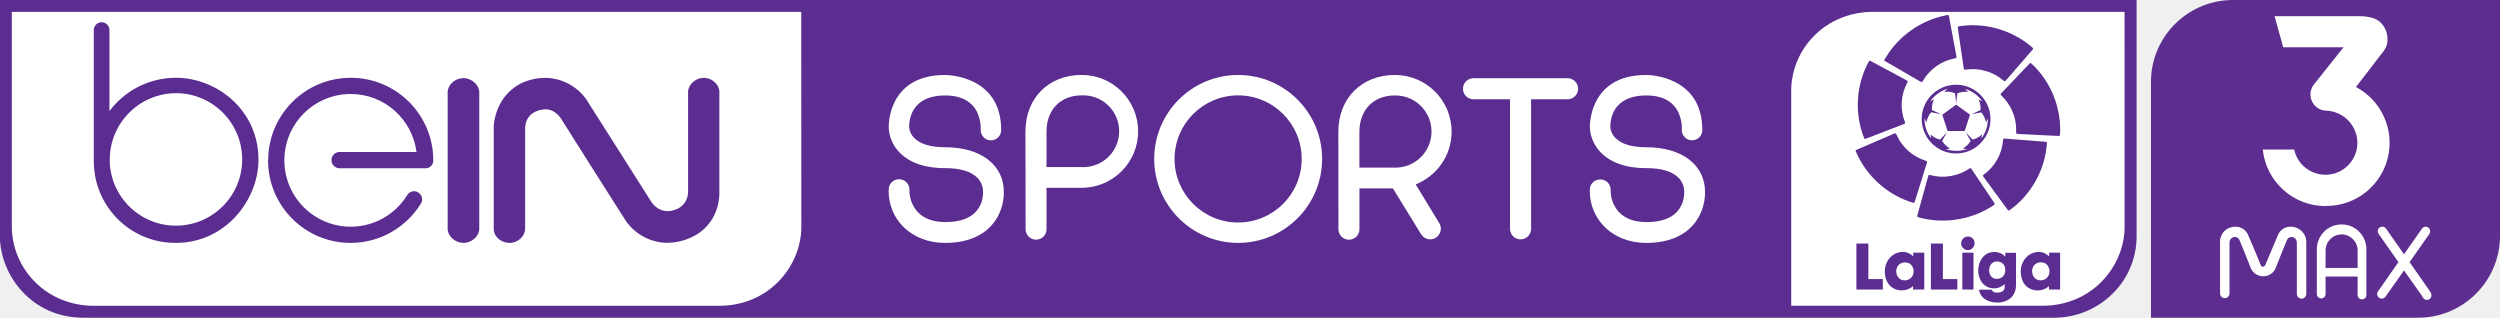
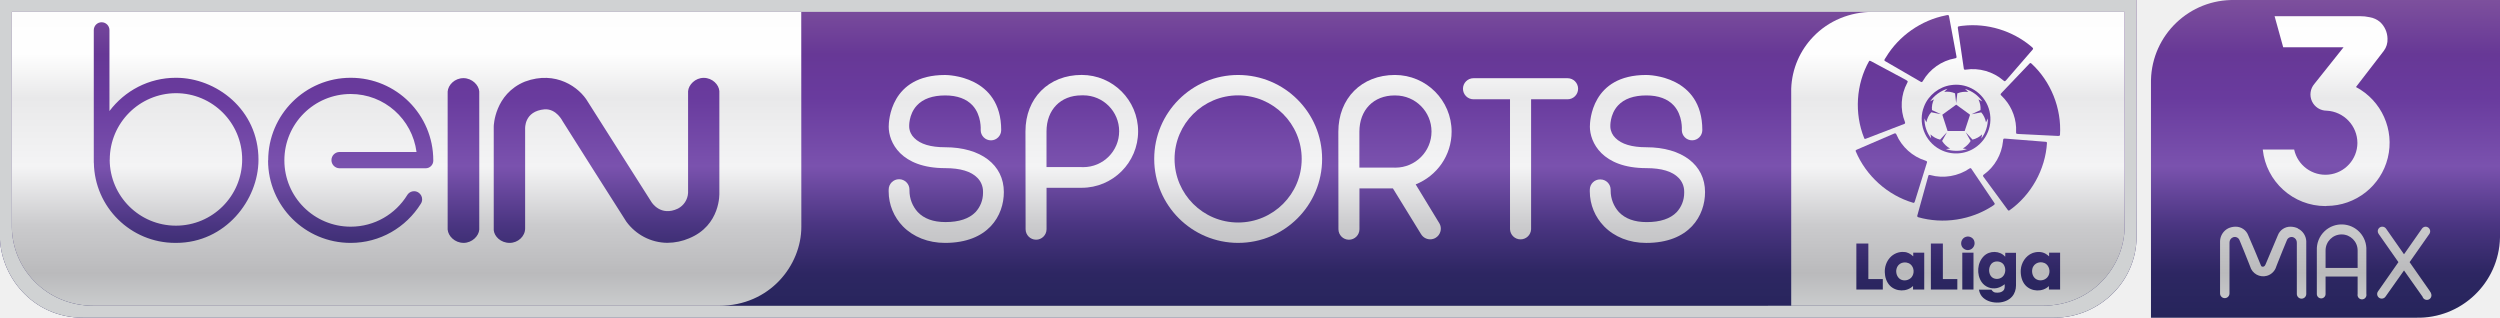
- <svg xmlns="http://www.w3.org/2000/svg" id="Layer_1" width="286.22" height="36.375" version="1.1" viewBox="0 0 286.22 36.375" xml:space="preserve">
-   <path id="path4-6" d="m286.19 0.003h-30.32c-5.185-0.122-9.487 3.981-9.609 9.166 0 0.018-1e-3 0.036-1e-3 0.054v27.15h30.35c5.185 0.122 9.487-3.981 9.609-9.166 0-0.018 1e-3 -0.036 1e-3 -0.054v-27.15z" fill="#5d2e8f" />
-   <path id="path16" class="cls-2" d="m266.25 23.593a7.224 7.224 0 0 1-7.191-6.472h3.595a3.662 3.662 0 0 0 7.241-0.753 3.712 3.712 0 0 0-3.512-3.696 1.856 1.856 0 0 1-1.421-3.06l3.345-4.197h-6.907l-0.987-3.562h9.783a5.017 5.017 0 0 1 1.104 0.117 2.458 2.458 0 0 1 1.171 0.535 2.642 2.642 0 0 1 0.87 1.923 2.124 2.124 0 0 1-0.418 1.388l-3.194 4.147a7.224 7.224 0 0 1-3.345 13.613z" fill="#fff" stroke-width="1.672" />
-   <path id="path8-5" d="m270.16 26.593c-1.072-1.145-2.869-1.204-4.014-0.132-0.606 0.568-0.933 1.372-0.896 2.202v5c0 0.276 0.224 0.5 0.5 0.5s0.5-0.224 0.5-0.5v-2h3.67v2c-0.056 0.276 0.123 0.545 0.399 0.6 0.276 0.056 0.545-0.123 0.601-0.4 0.013-0.066 0.013-0.135 0-0.201v-5c0.036-0.763-0.238-1.51-0.76-2.069zm-0.24 4.08h-3.67v-2c0-1.013 0.822-1.835 1.835-1.835s1.835 0.822 1.835 1.835zm8.29 2.69-2.34-3.35 2.27-3.24c0.16-0.245 0.092-0.573-0.153-0.734-0.082-0.054-0.178-0.084-0.277-0.086-0.173 1e-3 -0.334 0.087-0.43 0.23l-2.05 2.93-2.05-2.93c-0.096-0.143-0.257-0.229-0.43-0.23-0.287-3e-3 -0.522 0.228-0.525 0.515-1e-3 0.109 0.032 0.216 0.095 0.305l2.27 3.24-2.34 3.35c-0.166 0.237-0.107 0.564 0.13 0.73s0.564 0.107 0.73-0.13l2.12-3 2.12 3c0.083 0.276 0.374 0.433 0.65 0.35s0.433-0.374 0.35-0.65c-0.016-0.106-0.065-0.204-0.14-0.28zm-15.13-7.22c-0.263-0.122-0.55-0.187-0.84-0.19-0.65-0.01-1.235 0.39-1.46 1-0.22 0.52-1.33 3.15-1.39 3.29s-0.15 0.29-0.3 0.29-0.2 0-0.3-0.29-1.16-2.77-1.39-3.29c-0.225-0.61-0.81-1.01-1.46-1-0.29 2e-3 -0.577 0.066-0.84 0.19-0.549 0.28-0.904 0.834-0.93 1.45v6c0 0.298 0.242 0.54 0.54 0.54s0.54-0.242 0.54-0.54v-5.81c-0.01-0.273 0.155-0.522 0.41-0.62 0.298-0.108 0.628 0.043 0.74 0.34 0.18 0.45 0.79 1.89 1.11 2.74l0.1 0.26c0.237 0.828 1.1 1.308 1.928 1.072 0.518-0.148 0.923-0.553 1.072-1.072l0.1-0.26c0.32-0.85 0.93-2.29 1.11-2.74 0.112-0.291 0.435-0.442 0.73-0.34 0.255 0.098 0.42 0.347 0.41 0.62v5.87c0 0.298 0.242 0.54 0.54 0.54s0.54-0.242 0.54-0.54v-6.06c-0.039-0.615-0.406-1.161-0.96-1.43z" fill="#fff" />
-   <g id="g854" transform="translate(-.0151 7.6e-6)">
-     <path id="path32-8" d="m244.63 0.001v27.173c-0.031 2.437-1.002 4.639-2.57 6.268l2e-3 -0.003c-1.742 1.812-4.186 2.937-6.893 2.937h-225.62c-5.898 0-9.549-4.864-9.549-9.396v-26.979z" fill="#5c2d91" stroke-width="1.137" />
-     <path id="path22-6-2" d="m214.48 1.357c-2.68 0-5.124 1.017-6.883 2.861-1.49 1.55-2.428 3.636-2.51 5.94v24.847l28.74 2.19e-4c5.826 0 9.431-4.633 9.431-9.047l-5e-3 -24.601z" fill="#fff" stroke-width="1.137" />
-     <path id="path22-6" d="m1.369 1.361v24.627c0.031 2.393 0.986 4.56 2.524 6.16l0.005 0.005c1.761 1.842 4.199 2.857 6.877 2.857h71.553c5.825 0 9.431-4.633 9.431-9.047l-0.011-24.601z" fill="#fff" stroke-width="1.137" />
-     <path id="path32-2" d="m30.719 18.356c0-5.22 4.231-9.451 9.451-9.451 5.22 0 9.451 4.231 9.451 9.451 0 0.011 0.001 0.024 0.001 0.037 0 0.482-0.391 0.873-0.873 0.873-0.022 0-0.043-0.001-0.065-0.002h0.002-9.835c-0.495-0.024-0.889-0.431-0.889-0.931s0.393-0.907 0.886-0.931h8.854c-0.491-3.764-3.676-6.64-7.535-6.64-4.195 0-7.595 3.4-7.595 7.595s3.4 7.595 7.595 7.595c2.733 0 5.129-1.443 6.466-3.609l0.019-0.033c0.133-0.203 0.34-0.349 0.581-0.4l0.006-0.001c0.055-0.011 0.117-0.018 0.182-0.018 0.19 0 0.367 0.059 0.511 0.159l-0.003-0.002c0.252 0.167 0.417 0.45 0.417 0.772 0 0.188-0.056 0.361-0.151 0.506l0.002-0.003c-1.693 2.709-4.66 4.486-8.042 4.486-5.22 0-9.451-4.231-9.451-9.451v-0.003zm-19.967 0.276v-15.187c0-0.495 0.401-0.897 0.897-0.897 0.495 0 0.897 0.401 0.897 0.897v9.269c1.75-2.323 4.504-3.809 7.604-3.809h0.032-0.001c4.533 0 9.427 3.588 9.427 9.386 0 4.596-3.786 9.516-9.427 9.516h-0.101c-5.096 0-9.237-4.091-9.319-9.168v-8e-3zm1.821-0.339c0.024 4.171 3.409 7.543 7.584 7.543 4.188 0 7.584-3.396 7.584-7.584 0-4.188-3.396-7.584-7.584-7.584h-0.002c-4.188 0.023-7.573 3.422-7.573 7.613v0.01zm45.788 9.516c0.965 0 1.775-0.759 1.775-1.655v-11.379c0-0.084-0.122-2.048 2.23-2.26 1.371-0.078 2.049 1.347 2.07 1.371 0.272 0.444 6.619 10.469 7.289 11.493 1.069 1.46 2.772 2.404 4.695 2.422h0.003c0.893-8e-3 1.74-0.194 2.51-0.525l-0.042 0.016c3.661-1.49 3.484-5.189 3.482-5.216v-11.653c-0.059-0.726-0.783-1.506-1.791-1.509-0.979 0-1.736 0.8-1.791 1.533v11.649c-0.048 0.777-0.502 1.44-1.151 1.78l-0.011 0.006c-1.983 0.941-2.999-0.699-3.042-0.772l-7.264-11.444c-0.956-1.656-3.663-3.642-7.215-2.322-3.482 1.431-3.566 5.089-3.566 5.121v11.892c0.068 0.697 0.78 1.449 1.829 1.452zm-5.286 0c1.002 0 1.762-0.805 1.81-1.523v-15.819c-0.053-0.716-0.808-1.515-1.81-1.521-1.01 0-1.752 0.783-1.809 1.536v15.803c0.062 0.732 0.805 1.515 1.815 1.521z" fill="#5c2d91" stroke-width="1.137" />
-     <path id="path6" d="m118.63 27.443c0.664 0 1.201-0.538 1.202-1.2v-4.744h4.024c3.567 0 6.46-2.892 6.46-6.46s-2.892-6.46-6.46-6.46c-3.79 0-6.438 2.658-6.438 6.46l0.016 11.195v8e-3c0 0.661 0.535 1.198 1.196 1.2zm5.205-16.525c0.06-0.003 0.13-0.004 0.2-0.004 2.271 0 4.111 1.84 4.111 4.111s-1.84 4.111-4.111 4.111c-0.07 0-0.141-0.002-0.21-0.006h0.01-4.007v-4.089c0-2.466 1.609-4.123 4.007-4.123z" fill="#fff" stroke-width="1.137" />
-     <path id="path8" d="m108.24 19.25c1.724 0 2.962 0.374 3.676 1.111 0.399 0.402 0.644 0.957 0.644 1.568 0 0.019 0 0.04-1e-3 0.059v-0.003c1e-3 0.031 1e-3 0.067 1e-3 0.102 0 0.85-0.327 1.624-0.863 2.201l2e-3 -0.002c-0.732 0.753-1.885 1.138-3.425 1.138h-0.024c-1.385 0-2.455-0.392-3.17-1.153-0.585-0.647-0.943-1.509-0.943-2.455 0-0.037 1e-3 -0.075 1e-3 -0.113v0.006c0-0.657-0.533-1.19-1.19-1.19s-1.19 0.533-1.19 1.19c-2e-3 0.056-3e-3 0.122-3e-3 0.188 0 1.558 0.618 2.972 1.623 4.01l-1e-3 -0.001c1.198 1.227 2.915 1.903 4.831 1.903 4.972 0 6.736-3.132 6.736-5.82 0-3.116-2.642-5.131-6.726-5.131-1.648 0-2.831-0.355-3.523-1.054-0.339-0.32-0.558-0.765-0.588-1.259v-0.006c0-0.014-0.09-1.419 0.881-2.465 0.707-0.761 1.802-1.147 3.248-1.147 1.371 0 2.425 0.392 3.122 1.138 1.057 1.147 0.934 2.793 0.934 2.829 0 0.649 0.526 1.174 1.174 1.174s1.174-0.526 1.174-1.174c0-6.235-6.151-6.307-6.411-6.307h-0.032c-6.253 0-6.435 5.309-6.435 5.914-6e-3 1.764 1.358 4.749 6.473 4.749z" fill="#fff" stroke-width="1.137" />
-     <path id="path14" d="m183.22 20.542h-0.016c-0.644 0-1.168 0.519-1.174 1.163v0.001c-2e-3 0.056-3e-3 0.122-3e-3 0.186 0 1.562 0.621 2.978 1.63 4.015l-1e-3 -0.001c1.196 1.227 2.91 1.905 4.829 1.905 4.972 0 6.738-3.132 6.738-5.822 0-3.116-2.642-5.131-6.732-5.131-1.645 0-2.829-0.355-3.523-1.055-0.339-0.322-0.558-0.765-0.588-1.259v-0.006c0-0.014-0.092-1.419 0.881-2.465 0.707-0.761 1.801-1.147 3.248-1.147 1.371 0 2.428 0.392 3.122 1.138 1.057 1.147 0.935 2.793 0.932 2.826 0 0.649 0.526 1.174 1.174 1.174s1.174-0.526 1.174-1.174c0-6.235-6.151-6.305-6.413-6.305h-0.029c-6.251 0-6.432 5.307-6.432 5.914 0 1.762 1.371 4.75 6.478 4.75 1.725 0 2.962 0.374 3.676 1.111 0.399 0.403 0.644 0.959 0.644 1.572 0 0.019 0 0.037-1e-3 0.056v-0.002c1e-3 0.03 1e-3 0.065 1e-3 0.1 0 0.851-0.327 1.625-0.863 2.205l2e-3 -0.002c-0.728 0.753-1.881 1.138-3.422 1.138h-0.027c-1.387 0-2.451-0.392-3.17-1.153-0.584-0.649-0.941-1.513-0.941-2.458 0-0.036 0-0.073 1e-3 -0.109v0.006c-3e-3 -0.647-0.527-1.169-1.174-1.169h-0.023 1e-3z" fill="#fff" stroke-width="1.137" />
-     <path id="path16-2" d="m168.72 11.368h4.173v14.878c0.027 0.646 0.557 1.159 1.207 1.159s1.18-0.514 1.207-1.157v-14.88h4.175c0.666 0 1.207-0.54 1.207-1.207 0-0.667-0.54-1.207-1.207-1.207h-10.767c-0.666 0-1.207 0.54-1.207 1.207 0 0.667 0.54 1.207 1.207 1.207z" fill="#fff" stroke-width="1.137" />
-     <path id="path20-0" d="m141.77 27.807c5.308 0 9.611-4.303 9.611-9.611 0-5.309-4.303-9.611-9.611-9.611s-9.611 4.303-9.611 9.611v0.004c7e-3 5.305 4.306 9.603 9.611 9.608zm0-16.889c4.017 0.002 7.274 3.259 7.274 7.278 0 4.02-3.258 7.278-7.278 7.278-4.019 0-7.276-3.256-7.278-7.274 1e-3 -4.021 3.26-7.281 7.281-7.282z" fill="#fff" stroke-width="1.137" />
-     <path id="path26-9" d="m154.45 27.446c0.664 0 1.202-0.536 1.206-1.2v-4.673h3.833l3.206 5.213c0.215 0.369 0.609 0.614 1.059 0.614 0.223 0 0.431-0.059 0.61-0.163l-6e-3 0.003c0.28-0.163 0.485-0.426 0.569-0.739l2e-3 -0.009c0.027-0.095 0.043-0.205 0.043-0.317 0-0.223-0.061-0.432-0.167-0.61l3e-3 0.006-2.715-4.46c2.43-0.974 4.114-3.311 4.114-6.039 0-3.584-2.905-6.489-6.489-6.489h-3e-3c-3.812 0-6.476 2.674-6.476 6.503l0.011 11.158c2e-3 0.661 0.536 1.198 1.198 1.202zm5.235-16.516c0.027-0.001 0.058-0.001 0.09-0.001 2.282 0 4.132 1.85 4.132 4.132 0 2.282-1.85 4.132-4.132 4.132-0.032 0-0.064 0-0.094-0.001h5e-3 -4.037v-4.111c0-2.488 1.621-4.154 4.037-4.154z" fill="#fff" stroke-width="1.137" />
-     <g id="g848" transform="matrix(.11345 0 0 .11345 207.16 .7478)" fill="#5c2d91">
-       <path id="path4-1-8" class="st0" d="m76.3 55c12 7 24.1 14 36.2 21 0.9 0.7 1.8-0.2 2.2-1.1 6.8-11.7 18.8-20.2 32.2-22.6 1 0 2-0.7 1.6-1.8-2.5-13.6-5.1-27.3-7.6-40.9-0.3-1.6-2.1-0.9-3.1-0.7-25 4.9-47.6 20.7-60.7 42.6-0.7 1.1-2.2 2.6-0.8 3.5z" />
-       <path id="path6-8" class="st1" d="m155.9 62.8c0.1 1 1.2 1.1 2 0.9 13.4-2.1 27.5 2 37.8 10.8 0.5 0.4 1.1 1.1 1.8 0.8 0.6-0.3 1-0.9 1.4-1.3 8.8-10.2 17.7-20.4 26.5-30.6 1.2-1.3-0.7-2.3-1.5-3.1-18.9-15.9-44.3-23.7-68.9-20.9-1.5 0.2-3.1 0.3-4.6 0.7-0.7 0.4-0.6 1.2-0.5 1.9z" />
-       <path id="path8-8" class="st2" d="m57 133.4c12.9-5 25.8-9.9 38.7-14.9 1.1-0.2 1.1-1.4 0.7-2.2-5-12.6-4.1-27.3 2.3-39.1 0.3-0.6 0.8-1.3 0.4-2-0.6-0.6-1.4-0.9-2.1-1.4-11.6-6.2-23.1-12.4-34.7-18.6-0.6-0.3-1.3-0.7-1.9-0.3-13.3 23.4-15.1 52.9-5.1 77.8 0.1 0.9 1 1.1 1.7 0.7z" />
-       <path id="path10-4" class="st3" d="m253 129.6c1.7-26.8-9.2-54.1-29-72.2-0.6-0.5-1.1-0.5-1.7 0.1-9.5 9.9-18.9 19.9-28.4 29.8-0.5 0.5-1.1 1.2-0.7 1.9 1.2 1.4 2.7 2.6 3.9 4.1 7.9 9 12.2 21.1 11.6 33.1 0 0.7-0.2 1.7 0.6 2 1.1 0.3 2.3 0.2 3.4 0.3 12.8 0.6 25.6 1.2 38.4 1.9 0.8 0 1.8-0.1 1.9-1z" />
-       <path id="path12-1" class="st4" d="m131.9 144.2c11 6 25.2 5.3 35.5-1.8 6.6-4.4 11.6-11.1 13.9-18.7 2.4-7.7 1.9-16.3-1.3-23.8-3.2-7.4-9.1-13.7-16.3-17.3-6.3-3.2-13.6-4.4-20.6-3.3-12 1.6-22.8 10.1-27.2 21.4-3.2 7.8-3.3 16.8-0.3 24.8 2.9 8 8.8 14.8 16.3 18.7zm-15.6-31.4c0.5 1.4 1.1 2.7 1.9 4 0.7-3.7 2.3-7.3 4.9-10.1 3.2 0.6 6.4 1.4 9.7 1.9-3-1.4-6-2.7-9-4.1-0.4-3.7 0.4-7.5 2-10.8-1.4 0.6-2.7 1.4-3.9 2.1 4.2-6.1 10.5-10.7 17.6-12.8-1.2 1-2.3 2-3.4 3.1 3.7-0.5 7.6 0 11 1.5 0.4 3.3 0.7 6.6 1.1 9.9 0.5-3.3 0.7-6.6 1.2-9.9 3.5-1.4 7.3-1.9 11-1.4-1.1-1.1-2.2-2.1-3.3-3.1 7.1 2.1 13.4 6.6 17.5 12.7-1.3-0.8-2.6-1.5-3.9-2.1 1.6 3.3 2.4 7.1 2.1 10.8-3 1.4-6.1 2.7-9 4.2 3.2-0.6 6.5-1.3 9.7-1.9 2.5 2.8 4.1 6.4 4.8 10.1 0.7-1.3 1.3-2.6 1.9-4 0.1 7.3-2.2 14.5-6.6 20.3 0.3-1.4 0.6-2.8 0.8-4.2-2.7 2.6-6 4.4-9.7 5.3-2.3-2.5-4.5-5-6.8-7.4 1.5 3 3.3 5.8 4.9 8.8-1.9 3.2-4.8 5.7-7.9 7.6 1.4 0.3 2.8 0.5 4.2 0.6-6.8 2.3-14.4 2.3-21.3 0 1.4-0.1 2.8-0.3 4.3-0.6-3.3-1.8-6.1-4.4-8.1-7.6 1.6-2.9 3.3-5.8 4.9-8.8-2.4 2.4-4.6 5-6.9 7.4-3.6-0.8-7-2.7-9.7-5.3 0.2 1.4 0.5 2.7 0.7 4.1-4.6-5.9-7-13.1-6.7-20.3z" />
-       <path id="path16-0" class="st4" d="m156.8 125.6c1.8-5.5 3.6-11 5.4-16.4-4.7-3.4-9.3-6.8-14-10.2-4.7 3.4-9.3 6.8-14 10.2 1.8 5.5 3.6 11 5.3 16.4z" />
-       <path id="path18-1" class="st6" d="m105 198.1c0.9 0.3 1.3-0.8 1.5-1.4 4.1-13.1 8.2-26.2 12.3-39.4 0.4-1.1-0.8-1.5-1.6-1.8-13-4-24-13.9-29.3-26.4-0.3-1.2-1.6-1.4-2.5-0.8-12.5 5.4-25 10.8-37.6 16.2-0.6 0.2-1.2 0.7-1 1.4 10.4 25 32.4 44.7 58.2 52.2z" />
-       <path id="path20-1" class="st7" d="m201.9 205.7c21.9-15.5 36.3-41.2 37.9-68.1 0-0.7-0.7-1.1-1.4-1.1-13.1-1.1-26.2-2-39.3-3.1-0.9 0-1.9-0.2-2.8-0.1-1 0.5-0.6 1.9-0.9 2.8-1.3 13.1-8.4 25.6-19.1 33.3-0.8 0.4-1.5 1.5-0.7 2.3 8.1 11.1 16.3 22.2 24.4 33.2 0.4 0.7 1.2 1.4 1.9 0.8z" />
-       <path id="path22-7" class="st8" d="m109.8 212.6c25.2 7.2 53.4 2.9 75.3-11.5 0.8-0.6 2.5-1.3 1.8-2.6-7.7-11.5-15.4-23-23.2-34.5-0.3-0.7-1.3-1.3-2-0.6-11.4 7.8-26.2 10.4-39.6 6.7-0.9-0.4-2.1-0.1-2.1 1-3.7 13.2-7.3 26.5-11 39.7-0.3 0.7 0 1.6 0.8 1.8z" />
-       <path id="path24-1" class="st5" d="m157.8 232.5c-3.5 1.1-5.4 5.3-4.2 8.7 1 3.2 4.7 5.3 7.9 4.4 3.6-0.7 6.1-4.8 5.1-8.4-0.7-3.8-5.2-6.1-8.8-4.7zm-98.2 6.7h-12.1v46.4h26.7v-10.6h-14.6zm75.2 0h-12.1v46.4h26.7v-10.6h-14.6zm-29.9 9.2v3.7c-2.6-2.4-5.7-4.3-9.3-4.4-5.3-0.5-10.7 1.8-14.2 5.7-3.6 4-5.4 9.4-5.2 14.7 0.1 4.9 1.7 10 5.2 13.6 6.1 6.2 17.1 6.4 23.3 0.3v3.6h11.3v-37.2c-3.6-0.1-7.4 0-11.1 0zm-1.7 24.8c-2.7 3.2-7.9 4.2-11.5 1.9-3.3-2.2-4.6-6.6-3.7-10.3 0.6-2.8 2.7-5.2 5.4-6.1 2.9-1 6.4-0.5 8.8 1.5 3.7 3.1 4.1 9.3 1 13zm94.5-20.7c-5.3-6.3-15.8-6.4-21.5-0.7-6.8 6.7-7.6 18.4-2.3 26.2 3.3 4.9 9.7 7.4 15.5 6.1 2.9-0.6 5.5-2.1 7.8-3.9 0 2.1 0.3 4.5-1.2 6.2-2.1 2.3-5.4 2.6-8.3 2.2-1.7-0.2-3-1.5-3.9-2.9h-12.6c0.5 3.2 2 6.2 4.4 8.3 4.2 3.7 10.1 5 15.6 4.7 5-0.3 10.2-2.2 13.5-6.1 2.6-3 3.9-7.1 3.9-11.1v-33h-10.8c-0.1 1.2-0.1 2.6-0.1 4zm-2.6 20.1c-3.2 3.2-9.4 3.1-12-0.8-3.1-4.5-1.8-12.5 3.9-14.2 3.2-0.9 7 0 9 2.6 2.6 3.7 2.4 9.3-0.9 12.4zm46.9-20.5c-1.1-0.9-2.1-1.8-3.3-2.5-4.1-2.5-9.3-2.4-13.7-0.7-6.7 2.7-11.1 9.7-11.6 16.8-0.3 5.6 1 11.6 4.8 15.7 6 6.5 17.3 6.9 23.6 0.7v3.5h11.3v-37.2h-11.1zm-1.8 21.2c-2.9 3.3-8.3 4.1-11.9 1.4-3-2.3-4-6.5-3.2-10 0.6-2.9 2.8-5.3 5.7-6.2 2.8-0.9 6.1-0.4 8.4 1.5 3.8 3.2 4.3 9.6 1 13.3zm-85.8 12.3h11.3v-37.2h-11.3z" />
+ <svg xmlns="http://www.w3.org/2000/svg" xmlns:xlink="http://www.w3.org/1999/xlink" id="Layer_1" width="286.22" height="36.375" version="1.1" viewBox="0 0 286.22 36.375" xml:space="preserve">
+   <defs id="defs30">
+     <linearGradient id="linearGradient1988" x1="178.3" x2="178.3" y1="36.367" y2=".001" gradientUnits="userSpaceOnUse" xlink:href="#linearGradient4179" />
+     <linearGradient id="linearGradient4179">
+       <stop id="stop4181" stop-color="#26255b" offset="0" />
+       <stop id="stop4195" stop-color="#2d2662" offset=".139" />
+       <stop id="stop4191" stop-color="#4a3581" offset=".291" />
+       <stop id="stop4187" stop-color="#7a52ae" offset=".476" />
+       <stop id="stop4189" stop-color="#693b9e" offset=".692" />
+       <stop id="stop4193" stop-color="#673896" offset=".83" />
+       <stop id="stop4183" stop-color="#7d509d" offset="1" />
+     </linearGradient>
+     <linearGradient id="linearGradient1986" x1="178.3" x2="178.3" y1="36.367" y2=".001" gradientUnits="userSpaceOnUse" xlink:href="#linearGradient1728" />
+     <linearGradient id="linearGradient1728">
+       <stop id="stop1714" stop-color="#d0d2d3" offset="0" />
+       <stop id="stop1716" stop-color="#bababc" offset=".139" />
+       <stop id="stop1718" stop-color="#cbcbcd" offset=".291" />
+       <stop id="stop1720" stop-color="#f4f4f5" offset=".476" />
+       <stop id="stop1722" stop-color="#e9e9ea" offset=".692" />
+       <stop id="stop1724" stop-color="#fefefe" offset=".83" />
+       <stop id="stop1726" stop-color="#fdfdfd" offset="1" />
+     </linearGradient>
+   </defs>
+   <path id="path4-6" d="m286.19 0.003h-30.32c-5.185-0.122-9.487 3.981-9.609 9.166 0 0.018-1e-3 0.036-1e-3 0.054v27.15h30.35c5.185 0.122 9.487-3.981 9.609-9.166 0-0.018 1e-3 -0.036 1e-3 -0.054v-27.15z" fill="url(#linearGradient1988)" stroke-width="1.137" style="font-variant-east_asian:normal" />
+   <path id="path16" class="cls-2" d="m266.25 23.593a7.224 7.224 0 0 1-7.191-6.472h3.595a3.662 3.662 0 0 0 7.241-0.753 3.712 3.712 0 0 0-3.512-3.696 1.856 1.856 0 0 1-1.421-3.06l3.345-4.197h-6.907l-0.987-3.562h9.783a5.017 5.017 0 0 1 1.104 0.117 2.458 2.458 0 0 1 1.171 0.535 2.642 2.642 0 0 1 0.87 1.923 2.124 2.124 0 0 1-0.418 1.388l-3.194 4.147a7.224 7.224 0 0 1-3.345 13.613z" fill="url(#linearGradient1986)" stroke-width="1.137" style="font-variant-east_asian:normal" />
+   <path id="path8-5" d="m270.16 26.593c-1.072-1.145-2.869-1.204-4.014-0.132-0.606 0.568-0.933 1.372-0.896 2.202v5c0 0.276 0.224 0.5 0.5 0.5s0.5-0.224 0.5-0.5v-2h3.67v2c-0.056 0.276 0.123 0.545 0.399 0.6 0.276 0.056 0.545-0.123 0.601-0.4 0.013-0.066 0.013-0.135 0-0.201v-5c0.036-0.763-0.238-1.51-0.76-2.069zm-0.24 4.08h-3.67v-2c0-1.013 0.822-1.835 1.835-1.835s1.835 0.822 1.835 1.835zm8.29 2.69-2.34-3.35 2.27-3.24c0.16-0.245 0.092-0.573-0.153-0.734-0.082-0.054-0.178-0.084-0.277-0.086-0.173 1e-3 -0.334 0.087-0.43 0.23l-2.05 2.93-2.05-2.93c-0.096-0.143-0.257-0.229-0.43-0.23-0.287-3e-3 -0.522 0.228-0.525 0.515-1e-3 0.109 0.032 0.216 0.095 0.305l2.27 3.24-2.34 3.35c-0.166 0.237-0.107 0.564 0.13 0.73s0.564 0.107 0.73-0.13l2.12-3 2.12 3c0.083 0.276 0.374 0.433 0.65 0.35s0.433-0.374 0.35-0.65c-0.016-0.106-0.065-0.204-0.14-0.28zm-15.13-7.22c-0.263-0.122-0.55-0.187-0.84-0.19-0.65-0.01-1.235 0.39-1.46 1-0.22 0.52-1.33 3.15-1.39 3.29s-0.15 0.29-0.3 0.29-0.2 0-0.3-0.29-1.16-2.77-1.39-3.29c-0.225-0.61-0.81-1.01-1.46-1-0.29 2e-3 -0.577 0.066-0.84 0.19-0.549 0.28-0.904 0.834-0.93 1.45v6c0 0.298 0.242 0.54 0.54 0.54s0.54-0.242 0.54-0.54v-5.81c-0.01-0.273 0.155-0.522 0.41-0.62 0.298-0.108 0.628 0.043 0.74 0.34 0.18 0.45 0.79 1.89 1.11 2.74l0.1 0.26c0.237 0.828 1.1 1.308 1.928 1.072 0.518-0.148 0.923-0.553 1.072-1.072l0.1-0.26c0.32-0.85 0.93-2.29 1.11-2.74 0.112-0.291 0.435-0.442 0.73-0.34 0.255 0.098 0.42 0.347 0.41 0.62v5.87c0 0.298 0.242 0.54 0.54 0.54s0.54-0.242 0.54-0.54v-6.06c-0.039-0.615-0.406-1.161-0.96-1.43z" fill="url(#linearGradient1986)" stroke-width="1.137" style="font-variant-east_asian:normal" />
+   <g id="g909" transform="translate(-.0151 7.6e-6)">
+     <path id="path32-8-9" d="m244.63 0.001v27.173c-0.031 2.437-1.002 4.639-2.57 6.268l2e-3 -0.003c-1.742 1.812-4.186 2.937-6.893 2.937h-225.62c-5.898 0-9.549-4.864-9.549-9.396v-26.979z" fill="url(#linearGradient1988)" stroke-width="1.137" />
+     <g id="g1490" fill="url(#linearGradient1986)" stroke-width="1.137">
+       <path id="path22-6-2-4" d="m214.48 1.357c-2.68 0-5.124 1.017-6.883 2.861-1.49 1.55-2.428 3.636-2.51 5.94v24.847l28.74 2.19e-4c5.826 0 9.431-4.633 9.431-9.047l-5e-3 -24.601z" />
+       <path id="path22-6-28" d="m1.369 1.361v24.627c0.031 2.393 0.986 4.56 2.524 6.16l0.005 0.005c1.761 1.842 4.199 2.857 6.877 2.857h71.553c5.825 0 9.431-4.633 9.431-9.047l-0.011-24.601z" />
    </g>
+     <g id="g1976" fill="url(#linearGradient1986)" stroke-width="1.137">
+       <path id="path6-1" d="m118.63 27.443c0.664 0 1.201-0.538 1.202-1.2v-4.744h4.024c3.567 0 6.46-2.892 6.46-6.46s-2.892-6.46-6.46-6.46c-3.79 0-6.438 2.658-6.438 6.46l0.016 11.195v8e-3c0 0.661 0.535 1.198 1.196 1.2zm5.205-16.525c0.06-0.003 0.13-0.004 0.2-0.004 2.271 0 4.111 1.84 4.111 4.111s-1.84 4.111-4.111 4.111c-0.07 0-0.141-0.002-0.21-0.006h0.01-4.007v-4.089c0-2.466 1.609-4.123 4.007-4.123z" />
+       <path id="path8-4" d="m108.24 19.25c1.724 0 2.962 0.374 3.676 1.111 0.399 0.402 0.644 0.957 0.644 1.568 0 0.019 0 0.04-1e-3 0.059v-0.003c1e-3 0.031 1e-3 0.067 1e-3 0.102 0 0.85-0.327 1.624-0.863 2.201l2e-3 -0.002c-0.732 0.753-1.885 1.138-3.425 1.138h-0.024c-1.385 0-2.455-0.392-3.17-1.153-0.585-0.647-0.943-1.509-0.943-2.455 0-0.037 1e-3 -0.075 1e-3 -0.113v0.006c0-0.657-0.533-1.19-1.19-1.19s-1.19 0.533-1.19 1.19c-2e-3 0.056-3e-3 0.122-3e-3 0.188 0 1.558 0.618 2.972 1.623 4.01l-1e-3 -0.001c1.198 1.227 2.915 1.903 4.831 1.903 4.972 0 6.736-3.132 6.736-5.82 0-3.116-2.642-5.131-6.726-5.131-1.648 0-2.831-0.355-3.523-1.054-0.339-0.32-0.558-0.765-0.588-1.259v-0.006c0-0.014-0.09-1.419 0.881-2.465 0.707-0.761 1.802-1.147 3.248-1.147 1.371 0 2.425 0.392 3.122 1.138 1.057 1.147 0.934 2.793 0.934 2.829 0 0.649 0.526 1.174 1.174 1.174s1.174-0.526 1.174-1.174c0-6.235-6.151-6.307-6.411-6.307h-0.032c-6.253 0-6.435 5.309-6.435 5.914-6e-3 1.764 1.358 4.749 6.473 4.749z" />
+       <path id="path14-8" d="m183.22 20.542h-0.016c-0.644 0-1.168 0.519-1.174 1.163v0.001c-2e-3 0.056-3e-3 0.122-3e-3 0.186 0 1.562 0.621 2.978 1.63 4.015l-1e-3 -0.001c1.196 1.227 2.91 1.905 4.829 1.905 4.972 0 6.738-3.132 6.738-5.822 0-3.116-2.642-5.131-6.732-5.131-1.645 0-2.829-0.355-3.523-1.055-0.339-0.322-0.558-0.765-0.588-1.259v-0.006c0-0.014-0.092-1.419 0.881-2.465 0.707-0.761 1.801-1.147 3.248-1.147 1.371 0 2.428 0.392 3.122 1.138 1.057 1.147 0.935 2.793 0.932 2.826 0 0.649 0.526 1.174 1.174 1.174s1.174-0.526 1.174-1.174c0-6.235-6.151-6.305-6.413-6.305h-0.029c-6.251 0-6.432 5.307-6.432 5.914 0 1.762 1.371 4.75 6.478 4.75 1.725 0 2.962 0.374 3.676 1.111 0.399 0.403 0.644 0.959 0.644 1.572 0 0.019 0 0.037-1e-3 0.056v-0.002c1e-3 0.03 1e-3 0.065 1e-3 0.1 0 0.851-0.327 1.625-0.863 2.205l2e-3 -0.002c-0.728 0.753-1.881 1.138-3.422 1.138h-0.027c-1.387 0-2.451-0.392-3.17-1.153-0.584-0.649-0.941-1.513-0.941-2.458 0-0.036 0-0.073 1e-3 -0.109v0.006c-3e-3 -0.647-0.527-1.169-1.174-1.169h-0.023 1e-3z" />
+       <path id="path16-5" d="m168.72 11.368h4.173v14.878c0.027 0.646 0.557 1.159 1.207 1.159s1.18-0.514 1.207-1.157v-14.88h4.175c0.666 0 1.207-0.54 1.207-1.207 0-0.667-0.54-1.207-1.207-1.207h-10.767c-0.666 0-1.207 0.54-1.207 1.207 0 0.667 0.54 1.207 1.207 1.207z" />
+       <path id="path20" d="m141.77 27.807c5.308 0 9.611-4.303 9.611-9.611 0-5.309-4.303-9.611-9.611-9.611s-9.611 4.303-9.611 9.611v0.004c7e-3 5.305 4.306 9.603 9.611 9.608zm0-16.889c4.017 0.002 7.274 3.259 7.274 7.278 0 4.02-3.258 7.278-7.278 7.278-4.019 0-7.276-3.256-7.278-7.274 1e-3 -4.021 3.26-7.281 7.281-7.282z" />
+       <path id="path26" d="m154.45 27.446c0.664 0 1.202-0.536 1.206-1.2v-4.673h3.833l3.206 5.213c0.215 0.369 0.609 0.614 1.059 0.614 0.223 0 0.431-0.059 0.61-0.163l-6e-3 0.003c0.28-0.163 0.485-0.426 0.569-0.739l2e-3 -0.009c0.027-0.095 0.043-0.205 0.043-0.317 0-0.223-0.061-0.432-0.167-0.61l3e-3 0.006-2.715-4.46c2.43-0.974 4.114-3.311 4.114-6.039 0-3.584-2.905-6.489-6.489-6.489h-3e-3c-3.812 0-6.476 2.674-6.476 6.503l0.011 11.158c2e-3 0.661 0.536 1.198 1.198 1.202zm5.235-16.516c0.027-0.001 0.058-0.001 0.09-0.001 2.282 0 4.132 1.85 4.132 4.132s-1.85 4.132-4.132 4.132c-0.032 0-0.064 0-0.094-0.001h5e-3 -4.037v-4.111c0-2.488 1.621-4.154 4.037-4.154z" />
+     </g>
+     <path id="path32-2-8" d="m30.719 18.356c0-5.22 4.231-9.451 9.451-9.451s9.451 4.231 9.451 9.451c0 0.011 0.001 0.024 0.001 0.037 0 0.482-0.391 0.873-0.873 0.873-0.022 0-0.043-0.001-0.065-0.002h0.002-9.835c-0.495-0.024-0.889-0.431-0.889-0.931s0.393-0.907 0.886-0.931h8.854c-0.491-3.764-3.676-6.64-7.535-6.64-4.195 0-7.595 3.4-7.595 7.595s3.4 7.595 7.595 7.595c2.733 0 5.129-1.443 6.466-3.609l0.019-0.033c0.133-0.203 0.34-0.349 0.581-0.4l0.006-0.001c0.055-0.011 0.117-0.018 0.182-0.018 0.19 0 0.367 0.059 0.511 0.159l-0.003-0.002c0.252 0.167 0.417 0.45 0.417 0.772 0 0.188-0.056 0.361-0.151 0.506l0.002-0.003c-1.693 2.709-4.66 4.486-8.042 4.486-5.22 0-9.451-4.231-9.451-9.451v-0.003zm-19.967 0.276v-15.187c0-0.495 0.401-0.897 0.897-0.897s0.897 0.401 0.897 0.897v9.269c1.75-2.323 4.504-3.809 7.604-3.809h0.032-0.001c4.533 0 9.427 3.588 9.427 9.386 0 4.596-3.786 9.516-9.427 9.516h-0.101c-5.096 0-9.237-4.091-9.319-9.168v-8e-3zm1.821-0.339c0.024 4.171 3.409 7.543 7.584 7.543 4.188 0 7.584-3.396 7.584-7.584s-3.396-7.584-7.584-7.584h-0.002c-4.188 0.023-7.573 3.422-7.573 7.613v0.01zm45.788 9.516c0.965 0 1.775-0.759 1.775-1.655v-11.379c0-0.084-0.122-2.048 2.23-2.26 1.371-0.078 2.049 1.347 2.07 1.371 0.272 0.444 6.619 10.469 7.289 11.493 1.069 1.46 2.772 2.404 4.695 2.422h0.003c0.893-8e-3 1.74-0.194 2.51-0.525l-0.042 0.016c3.661-1.49 3.484-5.189 3.482-5.216v-11.653c-0.059-0.726-0.783-1.506-1.791-1.509-0.979 0-1.736 0.8-1.791 1.533v11.649c-0.048 0.777-0.502 1.44-1.151 1.78l-0.011 0.006c-1.983 0.941-2.999-0.699-3.042-0.772l-7.264-11.444c-0.956-1.656-3.663-3.642-7.215-2.322-3.482 1.431-3.566 5.089-3.566 5.121v11.892c0.068 0.697 0.78 1.449 1.829 1.452zm-5.286 0c1.002 0 1.762-0.805 1.81-1.523v-15.819c-0.053-0.716-0.808-1.515-1.81-1.521-1.01 0-1.752 0.783-1.809 1.536v15.803c0.062 0.732 0.805 1.515 1.815 1.521z" fill="url(#linearGradient1988)" stroke-width="1.137" />
+     <g id="g1333" fill="url(#linearGradient1988)" stroke-width=".113">
+       <g id="g1319">
+         <path id="path4-1" class="st0" d="m215.82 6.988c1.361 0.794 2.734 1.588 4.107 2.382 0.102 0.079 0.204-0.023 0.25-0.125 0.771-1.327 2.133-2.292 3.653-2.564 0.113 0 0.227-0.079 0.182-0.204-0.284-1.543-0.579-3.097-0.862-4.64-0.034-0.182-0.238-0.102-0.352-0.079-2.836 0.556-5.4 2.348-6.886 4.833-0.079 0.125-0.25 0.295-0.091 0.397z" />
+         <path id="path6-8-4" class="st1" d="m224.85 7.872c0.011 0.113 0.136 0.125 0.227 0.102 1.52-0.238 3.12 0.227 4.288 1.225 0.057 0.045 0.125 0.125 0.204 0.091 0.068-0.034 0.113-0.102 0.159-0.147 0.998-1.157 2.008-2.314 3.006-3.472 0.136-0.147-0.079-0.261-0.17-0.352-2.144-1.804-5.026-2.689-7.817-2.371-0.17 0.023-0.352 0.034-0.522 0.079-0.079 0.045-0.068 0.136-0.057 0.216z" />
+         <path id="path8-8-1" class="st2" d="m213.63 15.882c1.464-0.567 2.927-1.123 4.391-1.69 0.125-0.023 0.125-0.159 0.079-0.25-0.567-1.429-0.465-3.097 0.261-4.436 0.034-0.068 0.091-0.147 0.045-0.227-0.068-0.068-0.159-0.102-0.238-0.159-1.316-0.703-2.621-1.407-3.937-2.11-0.068-0.034-0.147-0.079-0.216-0.034-1.509 2.655-1.713 6.002-0.579 8.826 0.011 0.102 0.113 0.125 0.193 0.079z" />
+         <path id="path10-4-5" class="st3" d="m235.86 15.451c0.193-3.041-1.044-6.138-3.29-8.191-0.068-0.057-0.125-0.057-0.193 0.011-1.078 1.123-2.144 2.258-3.222 3.381-0.057 0.057-0.125 0.136-0.079 0.216 0.136 0.159 0.306 0.295 0.442 0.465 0.896 1.021 1.384 2.394 1.316 3.755 0 0.079-0.023 0.193 0.068 0.227 0.125 0.034 0.261 0.023 0.386 0.034 1.452 0.068 2.904 0.136 4.356 0.216 0.091 0 0.204-0.011 0.216-0.113z" />
+         <g id="g1307">
+           <path id="path12-1-6" class="st4" d="m222.12 17.107c1.248 0.681 2.859 0.601 4.027-0.204 0.749-0.499 1.316-1.259 1.577-2.122 0.272-0.874 0.216-1.849-0.147-2.7-0.363-0.84-1.032-1.554-1.849-1.963-0.715-0.363-1.543-0.499-2.337-0.374-1.361 0.182-2.587 1.146-3.086 2.428-0.363 0.885-0.374 1.906-0.034 2.814 0.329 0.908 0.998 1.679 1.849 2.122zm-1.77-3.562c0.057 0.159 0.125 0.306 0.216 0.454 0.079-0.42 0.261-0.828 0.556-1.146 0.363 0.068 0.726 0.159 1.101 0.216-0.34-0.159-0.681-0.306-1.021-0.465-0.045-0.42 0.045-0.851 0.227-1.225-0.159 0.068-0.306 0.159-0.442 0.238 0.476-0.692 1.191-1.214 1.997-1.452-0.136 0.113-0.261 0.227-0.386 0.352 0.42-0.057 0.862 0 1.248 0.17 0.045 0.374 0.079 0.749 0.125 1.123 0.057-0.374 0.079-0.749 0.136-1.123 0.397-0.159 0.828-0.216 1.248-0.159-0.125-0.125-0.25-0.238-0.374-0.352 0.805 0.238 1.52 0.749 1.985 1.441-0.147-0.091-0.295-0.17-0.442-0.238 0.182 0.374 0.272 0.805 0.238 1.225-0.34 0.159-0.692 0.306-1.021 0.476 0.363-0.068 0.737-0.147 1.101-0.216 0.284 0.318 0.465 0.726 0.545 1.146 0.079-0.147 0.147-0.295 0.216-0.454 0.011 0.828-0.25 1.645-0.749 2.303 0.034-0.159 0.068-0.318 0.091-0.476-0.306 0.295-0.681 0.499-1.101 0.601-0.261-0.284-0.511-0.567-0.771-0.84 0.17 0.34 0.374 0.658 0.556 0.998-0.216 0.363-0.545 0.647-0.896 0.862 0.159 0.034 0.318 0.057 0.476 0.068-0.771 0.261-1.634 0.261-2.417 0 0.159-0.011 0.318-0.034 0.488-0.068-0.374-0.204-0.692-0.499-0.919-0.862 0.182-0.329 0.374-0.658 0.556-0.998-0.272 0.272-0.522 0.567-0.783 0.84-0.408-0.091-0.794-0.306-1.101-0.601 0.023 0.159 0.057 0.306 0.079 0.465-0.522-0.669-0.794-1.486-0.76-2.303z" />
+           <path id="path16-0-2" class="st4" d="m224.95 14.997c0.204-0.624 0.408-1.248 0.613-1.861-0.533-0.386-1.055-0.771-1.588-1.157-0.533 0.386-1.055 0.771-1.588 1.157 0.204 0.624 0.408 1.248 0.601 1.861z" />
+         </g>
+         <path id="path18-1-0" class="st6" d="m219.07 23.222c0.102 0.034 0.147-0.091 0.17-0.159 0.465-1.486 0.93-2.972 1.395-4.47 0.045-0.125-0.091-0.17-0.182-0.204-1.475-0.454-2.723-1.577-3.324-2.995-0.034-0.136-0.182-0.159-0.284-0.091-1.418 0.613-2.836 1.225-4.266 1.838-0.068 0.023-0.136 0.079-0.113 0.159 1.18 2.836 3.676 5.071 6.603 5.922z" />
+         <path id="path20-1-5" class="st7" d="m230.07 24.084c2.485-1.758 4.118-4.674 4.3-7.726 0-0.079-0.079-0.125-0.159-0.125-1.486-0.125-2.972-0.227-4.459-0.352-0.102 0-0.216-0.023-0.318-0.011-0.113 0.057-0.068 0.216-0.102 0.318-0.147 1.486-0.953 2.904-2.167 3.778-0.091 0.045-0.17 0.17-0.079 0.261 0.919 1.259 1.849 2.519 2.768 3.767 0.045 0.079 0.136 0.159 0.216 0.091z" />
+         <path id="path22-7-7" class="st8" d="m219.62 24.867c2.859 0.817 6.058 0.329 8.543-1.305 0.091-0.068 0.284-0.147 0.204-0.295-0.874-1.305-1.747-2.609-2.632-3.914-0.034-0.079-0.147-0.147-0.227-0.068-1.293 0.885-2.972 1.18-4.493 0.76-0.102-0.045-0.238-0.011-0.238 0.113-0.42 1.498-0.828 3.006-1.248 4.504-0.034 0.079 0 0.182 0.091 0.204z" />
+       </g>
+       <path id="path24-1-0" class="st5" d="m225.06 27.125c-0.397 0.125-0.613 0.601-0.476 0.987 0.113 0.363 0.533 0.601 0.896 0.499 0.408-0.079 0.692-0.545 0.579-0.953-0.079-0.431-0.59-0.692-0.998-0.533zm-11.141 0.76h-1.373v5.264h3.029v-1.203h-1.656zm8.531 0h-1.373v5.264h3.029v-1.203h-1.656zm-3.392 1.044v0.42c-0.295-0.272-0.647-0.488-1.055-0.499-0.601-0.057-1.214 0.204-1.611 0.647-0.408 0.454-0.613 1.066-0.59 1.668 0.011 0.556 0.193 1.135 0.59 1.543 0.692 0.703 1.94 0.726 2.643 0.034v0.408h1.282v-4.22c-0.408-0.011-0.84 0-1.259 0zm-0.193 2.814c-0.306 0.363-0.896 0.476-1.305 0.216-0.374-0.25-0.522-0.749-0.42-1.169 0.068-0.318 0.306-0.59 0.613-0.692 0.329-0.113 0.726-0.057 0.998 0.17 0.42 0.352 0.465 1.055 0.113 1.475zm10.721-2.348c-0.601-0.715-1.792-0.726-2.439-0.079-0.771 0.76-0.862 2.087-0.261 2.972 0.374 0.556 1.101 0.84 1.758 0.692 0.329-0.068 0.624-0.238 0.885-0.442 0 0.238 0.034 0.511-0.136 0.703-0.238 0.261-0.613 0.295-0.942 0.25-0.193-0.023-0.34-0.17-0.442-0.329h-1.429c0.057 0.363 0.227 0.703 0.499 0.942 0.476 0.42 1.146 0.567 1.77 0.533 0.567-0.034 1.157-0.25 1.532-0.692 0.295-0.34 0.442-0.805 0.442-1.259v-3.744h-1.225c-0.011 0.136-0.011 0.295-0.011 0.454zm-0.295 2.28c-0.363 0.363-1.066 0.352-1.361-0.091-0.352-0.511-0.204-1.418 0.442-1.611 0.363-0.102 0.794 0 1.021 0.295 0.295 0.42 0.272 1.055-0.102 1.407zm5.321-2.326c-0.125-0.102-0.238-0.204-0.374-0.284-0.465-0.284-1.055-0.272-1.554-0.079-0.76 0.306-1.259 1.101-1.316 1.906-0.034 0.635 0.113 1.316 0.545 1.781 0.681 0.737 1.963 0.783 2.677 0.079v0.397h1.282v-4.22h-1.259zm-0.204 2.405c-0.329 0.374-0.942 0.465-1.35 0.159-0.34-0.261-0.454-0.737-0.363-1.135 0.068-0.329 0.318-0.601 0.647-0.703 0.318-0.102 0.692-0.045 0.953 0.17 0.431 0.363 0.488 1.089 0.113 1.509zm-9.734 1.395h1.282v-4.22h-1.282z" />
+     </g>
+     <path id="path32-8-1" d="m0.001-6.4e-5v26.979c0 4.532 3.649 9.396 9.547 9.396h225.62c2.707 0 5.151-1.126 6.893-2.938 1.565-1.628 2.538-3.829 2.568-6.264v-27.174zm243.25 1.357 6e-3 24.6c0 4.414-3.606 9.049-9.432 9.049l-223.05 0.004c-2.678 2e-6 -5.114-1.016-6.875-2.857l-0.006-0.004c-1.537-1.6-2.493-3.767-2.523-6.16v-24.627z" fill="#d0d2d3" stroke-width="1.137" />
  </g>
</svg>
